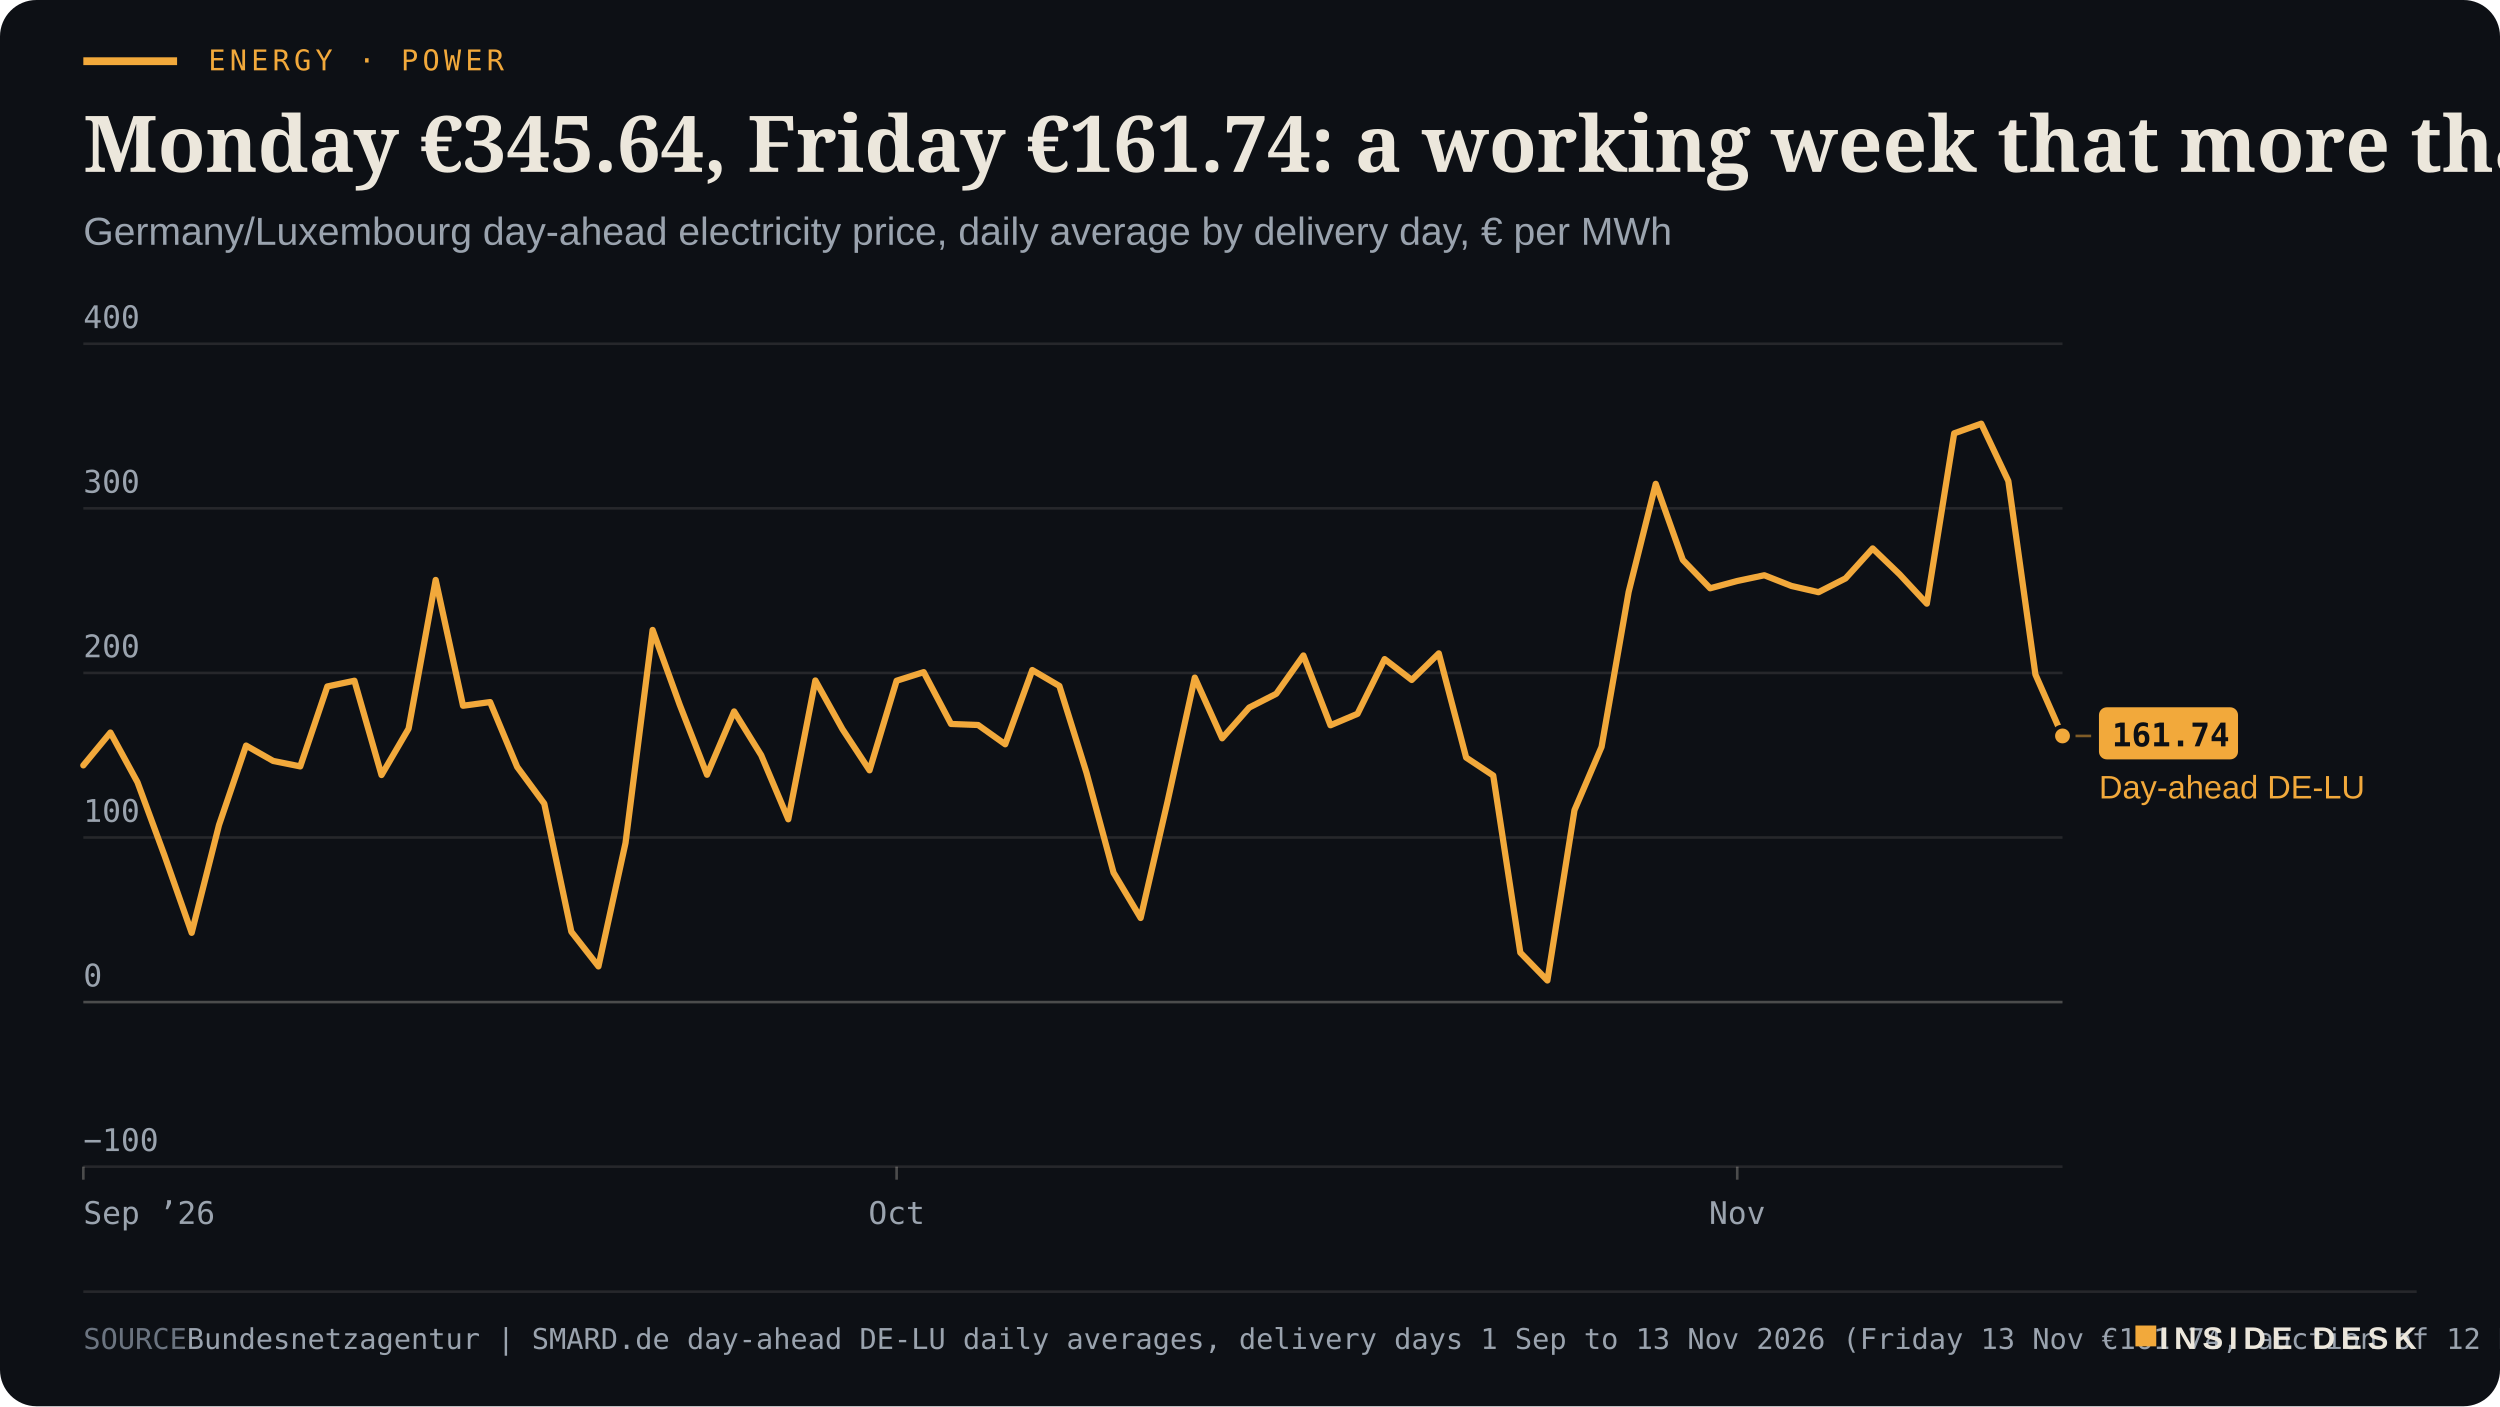
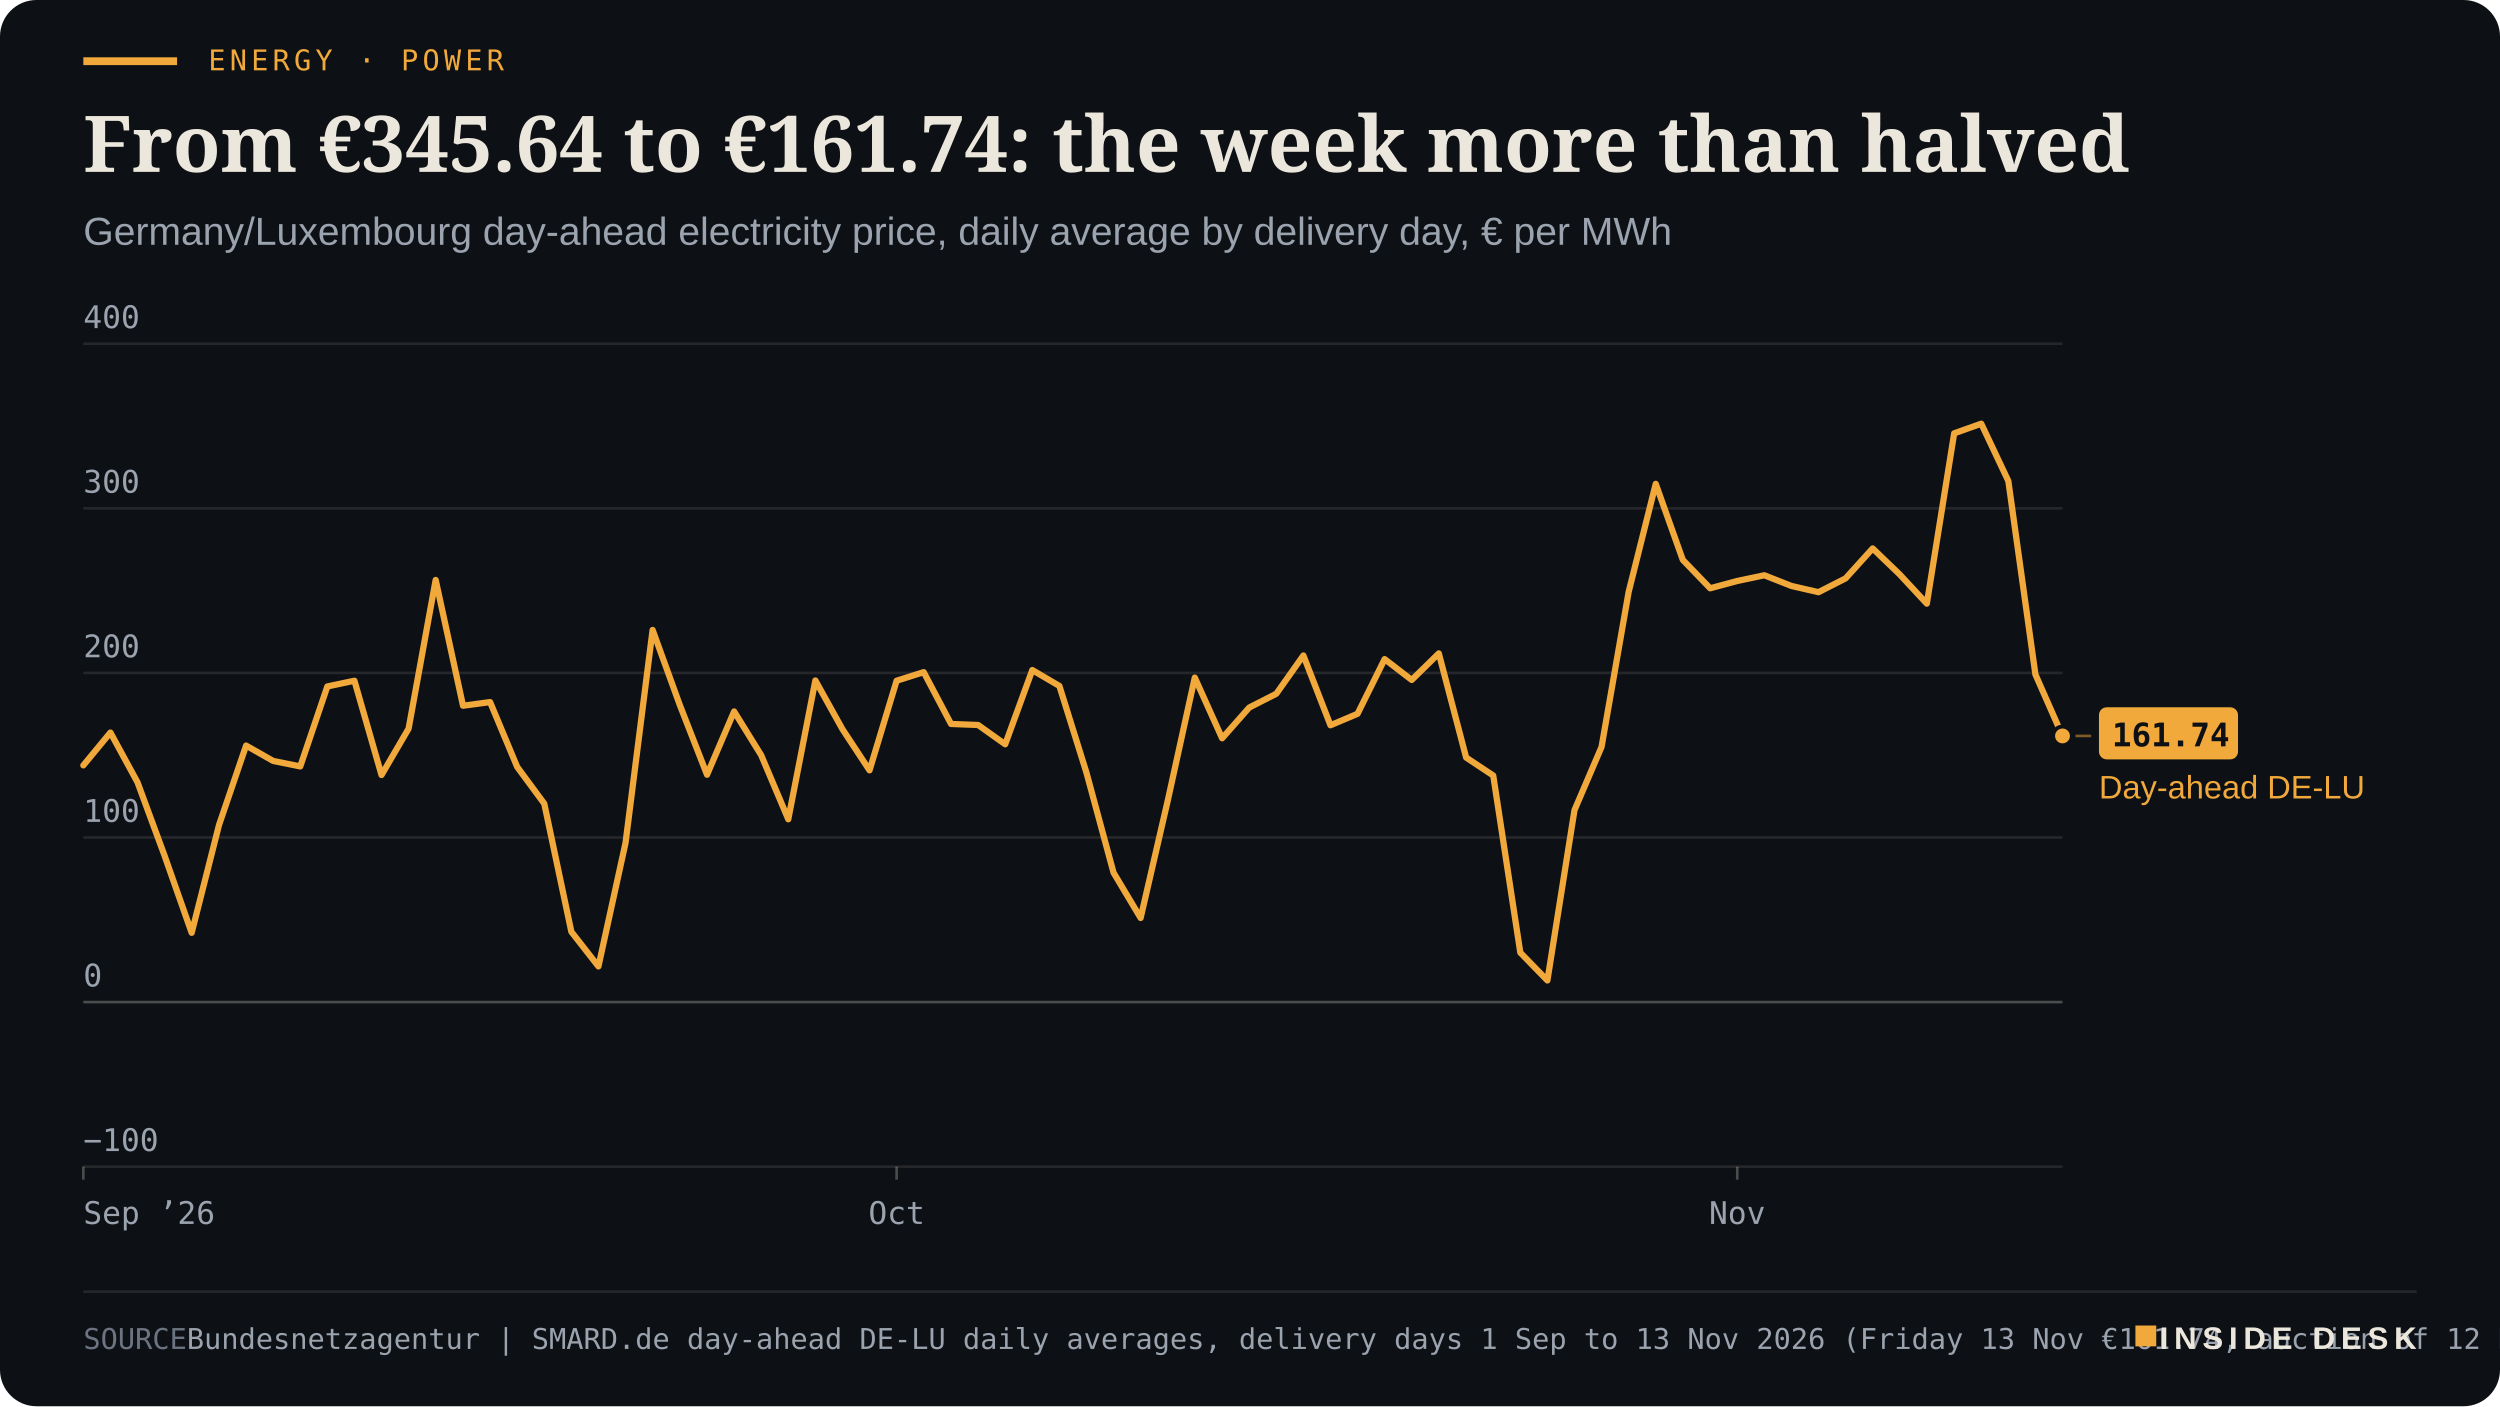
<svg xmlns="http://www.w3.org/2000/svg" viewBox="0 0 960 540" width="960" height="540" role="img" aria-labelledby="de-power-day-ahead-13nov-t de-power-day-ahead-13nov-d" class="desk-plate" style="max-width:100%;height:auto">
  <defs>
    <style>@font-face{font-family:Newsreader;font-weight:600;src:url(../assets/fonts/newsreader-disp.woff2) format("woff2")}@font-face{font-family:"Familjen Grotesk";src:url(../assets/fonts/familjen.woff2) format("woff2")}@font-face{font-family:"JetBrains Mono";src:url(../assets/fonts/jetbrains-mono.woff2) format("woff2")}</style>
    <pattern id="de-power-day-ahead-13nov-hatch" width="6" height="6" patternUnits="userSpaceOnUse" patternTransform="rotate(45)">
      <rect width="6" height="6" fill="none" />
      <line x1="0" y1="0" x2="0" y2="6" stroke="#F2A93B" stroke-width="2.2" opacity=".9" />
    </pattern>
  </defs>
  <rect width="960" height="540" rx="14" fill="#0D1015" />
  <rect x="32" y="22" width="36" height="3" fill="#F2A93B" />
  <text x="80" y="27" font-family="'JetBrains Mono', ui-monospace, Menlo, Consolas, monospace" font-size="11" letter-spacing="1.6" fill="#F2A93B">ENERGY · POWER</text>
-   <text x="32" y="66" font-family="Newsreader, 'Iowan Old Style', Georgia, serif" font-weight="600" font-size="30" fill="#ECE7DC">Monday €345.64, Friday €161.74: a working week that more than halved</text>
+   <text x="32" y="66" font-family="Newsreader, 'Iowan Old Style', Georgia, serif" font-weight="600" font-size="30" fill="#ECE7DC">From €345.64 to €161.74: the week more than halved</text>
  <text x="32" y="94" font-family="'Familjen Grotesk', 'Helvetica Neue', Arial, sans-serif" font-size="15" fill="#9AA3AE">Germany/Luxembourg day-ahead electricity price, daily average by delivery day, € per MWh</text>
  <line x1="32" x2="792" y1="448.0" y2="448.0" stroke="rgba(236,231,220,0.11)" />
  <text x="32" y="442.0" font-family="'JetBrains Mono', ui-monospace, Menlo, Consolas, monospace" font-size="12" fill="#9AA3AE" paint-order="stroke" stroke="#0D1015" stroke-width="5" stroke-linejoin="round">−100</text>
  <line x1="32" x2="792" y1="384.8" y2="384.8" stroke="rgba(236,231,220,0.28)" />
  <text x="32" y="378.8" font-family="'JetBrains Mono', ui-monospace, Menlo, Consolas, monospace" font-size="12" fill="#9AA3AE" paint-order="stroke" stroke="#0D1015" stroke-width="5" stroke-linejoin="round">0</text>
  <line x1="32" x2="792" y1="321.6" y2="321.6" stroke="rgba(236,231,220,0.11)" />
  <text x="32" y="315.6" font-family="'JetBrains Mono', ui-monospace, Menlo, Consolas, monospace" font-size="12" fill="#9AA3AE" paint-order="stroke" stroke="#0D1015" stroke-width="5" stroke-linejoin="round">100</text>
  <line x1="32" x2="792" y1="258.4" y2="258.4" stroke="rgba(236,231,220,0.11)" />
  <text x="32" y="252.4" font-family="'JetBrains Mono', ui-monospace, Menlo, Consolas, monospace" font-size="12" fill="#9AA3AE" paint-order="stroke" stroke="#0D1015" stroke-width="5" stroke-linejoin="round">200</text>
  <line x1="32" x2="792" y1="195.2" y2="195.2" stroke="rgba(236,231,220,0.11)" />
  <text x="32" y="189.2" font-family="'JetBrains Mono', ui-monospace, Menlo, Consolas, monospace" font-size="12" fill="#9AA3AE" paint-order="stroke" stroke="#0D1015" stroke-width="5" stroke-linejoin="round">300</text>
  <line x1="32" x2="792" y1="132.0" y2="132.0" stroke="rgba(236,231,220,0.11)" />
  <text x="32" y="126.0" font-family="'JetBrains Mono', ui-monospace, Menlo, Consolas, monospace" font-size="12" fill="#9AA3AE" paint-order="stroke" stroke="#0D1015" stroke-width="5" stroke-linejoin="round">400</text>
  <line x1="32.0" x2="32.0" y1="448" y2="453" stroke="rgba(236,231,220,0.28)" />
  <text x="32.0" y="470" text-anchor="start" font-family="'JetBrains Mono', ui-monospace, Menlo, Consolas, monospace" font-size="12" fill="#9AA3AE">Sep ’26</text>
  <line x1="344.3" x2="344.3" y1="448" y2="453" stroke="rgba(236,231,220,0.28)" />
  <text x="344.3" y="470" text-anchor="middle" font-family="'JetBrains Mono', ui-monospace, Menlo, Consolas, monospace" font-size="12" fill="#9AA3AE">Oct</text>
  <line x1="667.1" x2="667.1" y1="448" y2="453" stroke="rgba(236,231,220,0.28)" />
  <text x="667.1" y="470" text-anchor="middle" font-family="'JetBrains Mono', ui-monospace, Menlo, Consolas, monospace" font-size="12" fill="#9AA3AE">Nov</text>
  <path d="M32.0,293.9L42.4,281.3L52.8,300.4L63.2,328.6L73.6,358.2L84.1,316.8L94.5,286.3L104.9,292.2L115.3,294.3L125.7,263.6L136.1,261.4L146.5,297.6L156.9,279.8L167.3,222.7L177.8,271.0L188.2,269.6L198.6,294.5L209.0,308.6L219.4,357.8L229.8,371.1L240.2,323.7L250.6,241.9L261.0,270.6L271.5,297.5L281.9,273.2L292.3,290.0L302.7,314.6L313.1,261.3L323.5,280.0L333.9,295.8L344.3,261.4L354.7,258.1L365.2,278.0L375.6,278.4L386.0,285.8L396.4,257.3L406.8,263.4L417.2,296.7L427.6,335.1L438.0,352.5L448.4,307.5L458.8,260.2L469.3,283.5L479.7,271.7L490.1,266.4L500.5,251.7L510.9,278.5L521.3,274.1L531.7,253.1L542.1,261.1L552.5,250.9L563.0,290.9L573.4,297.8L583.8,365.8L594.2,376.5L604.6,311.1L615.0,286.8L625.4,227.3L635.8,185.8L646.2,215.0L656.7,225.9L667.1,223.1L677.5,220.9L687.9,225.0L698.3,227.4L708.7,222.1L719.1,210.6L729.5,220.6L739.9,231.8L750.4,166.4L760.8,162.7L771.2,184.7L781.6,259.0L792.0,282.6" fill="none" stroke="#F2A93B" stroke-width="2.4" stroke-linejoin="round" stroke-linecap="round" />
  <circle cx="792.0" cy="282.6" r="3.6" fill="#F2A93B" stroke="#0D1015" stroke-width="1.5" />
  <path d="M797.0,282.6 L803,282.6" stroke="#F2A93B" stroke-opacity=".5" fill="none" />
  <rect x="806" y="271.6" width="53.4" height="20" rx="3" fill="#F2A93B" />
  <text x="811" y="286.6" font-family="'JetBrains Mono', ui-monospace, Menlo, Consolas, monospace" font-weight="600" font-size="12.5" fill="#0D1015">161.74</text>
  <text x="806" y="306.6" font-family="'Familjen Grotesk', 'Helvetica Neue', Arial, sans-serif" font-size="12.5" fill="#F2A93B">Day-ahead DE-LU</text>
  <line x1="32" x2="928" y1="496" y2="496" stroke="rgba(236,231,220,0.11)" />
  <text x="32" y="518" font-family="'JetBrains Mono', ui-monospace, Menlo, Consolas, monospace" font-size="11" fill="#9AA3AE">
    <tspan fill="#6B7480">SOURCE </tspan>Bundesnetzagentur | SMARD.de day-ahead DE-LU daily averages, delivery days 1 Sep to 13 Nov 2026 (Friday 13 Nov €161.74, auction of 12 Nov), retrieved 13 Nov 2026, 05:17 CET · CC BY 4.0</text>
  <rect x="820" y="509" width="8" height="8" fill="#F2A93B" />
  <text x="928" y="518" text-anchor="end" font-family="'Familjen Grotesk', 'Helvetica Neue', Arial, sans-serif" font-weight="700" font-size="12" letter-spacing="2.2" fill="#ECE7DC">INSIDE DESK</text>
</svg>
